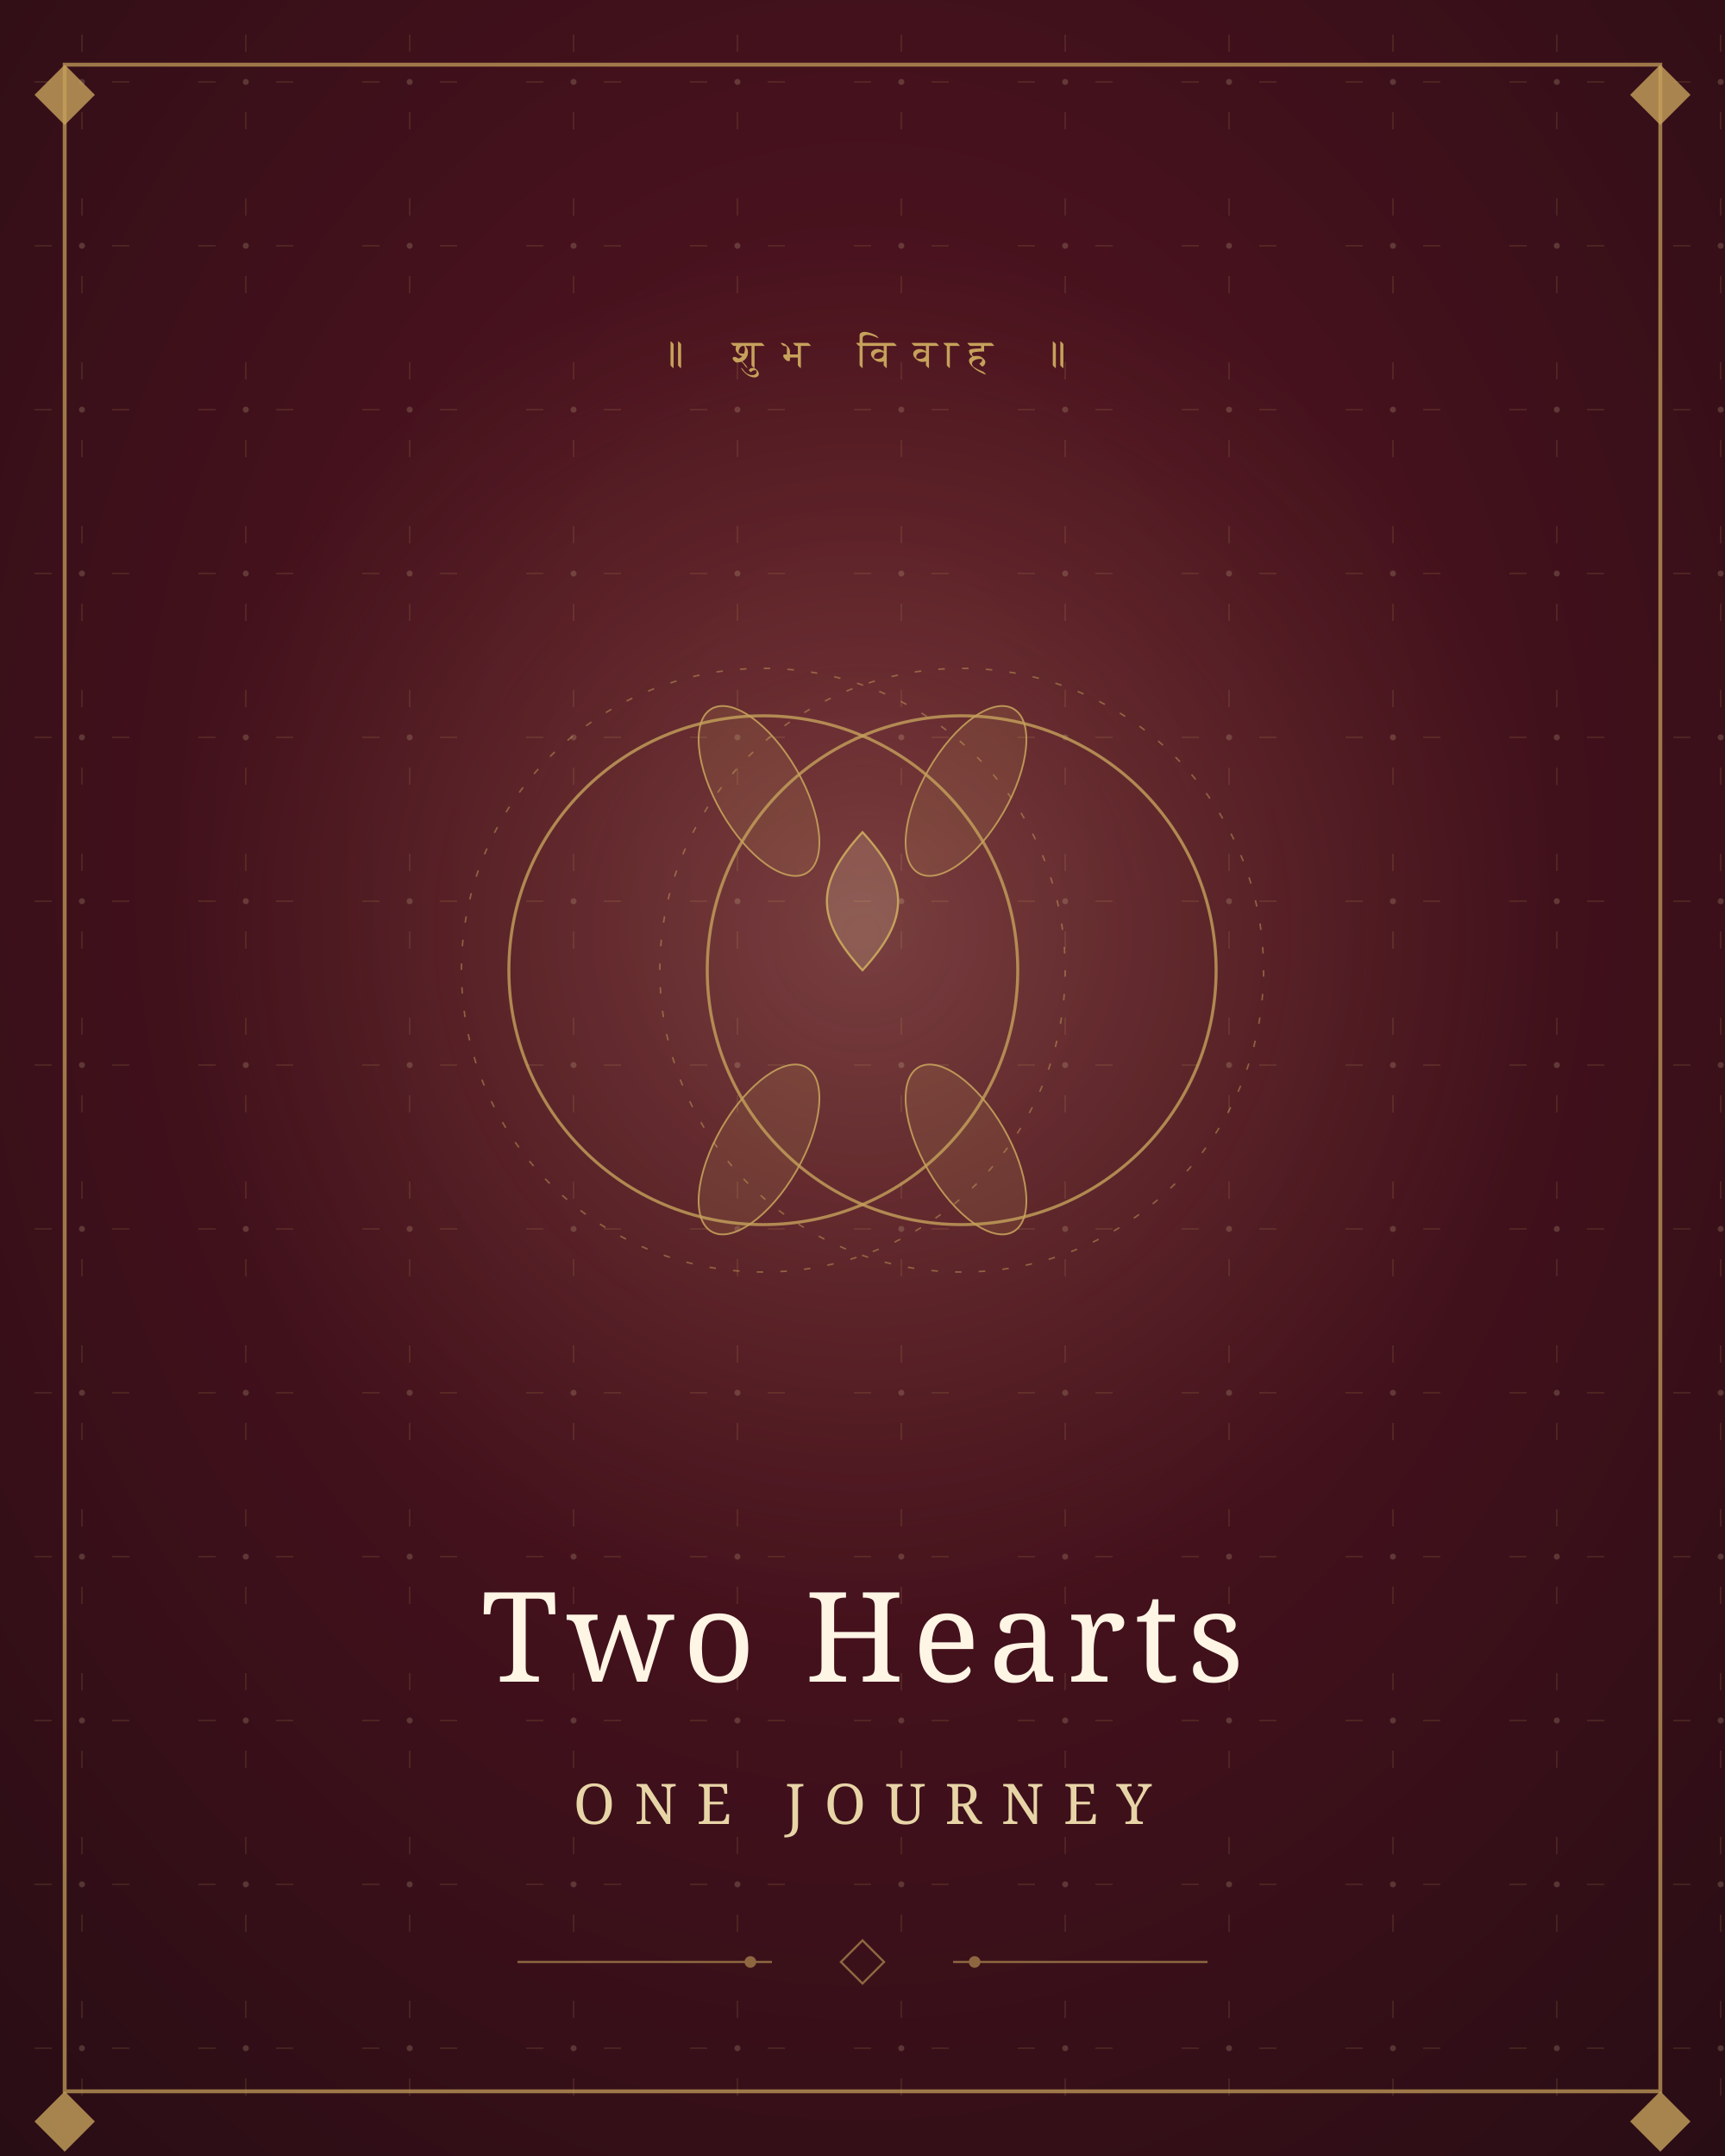
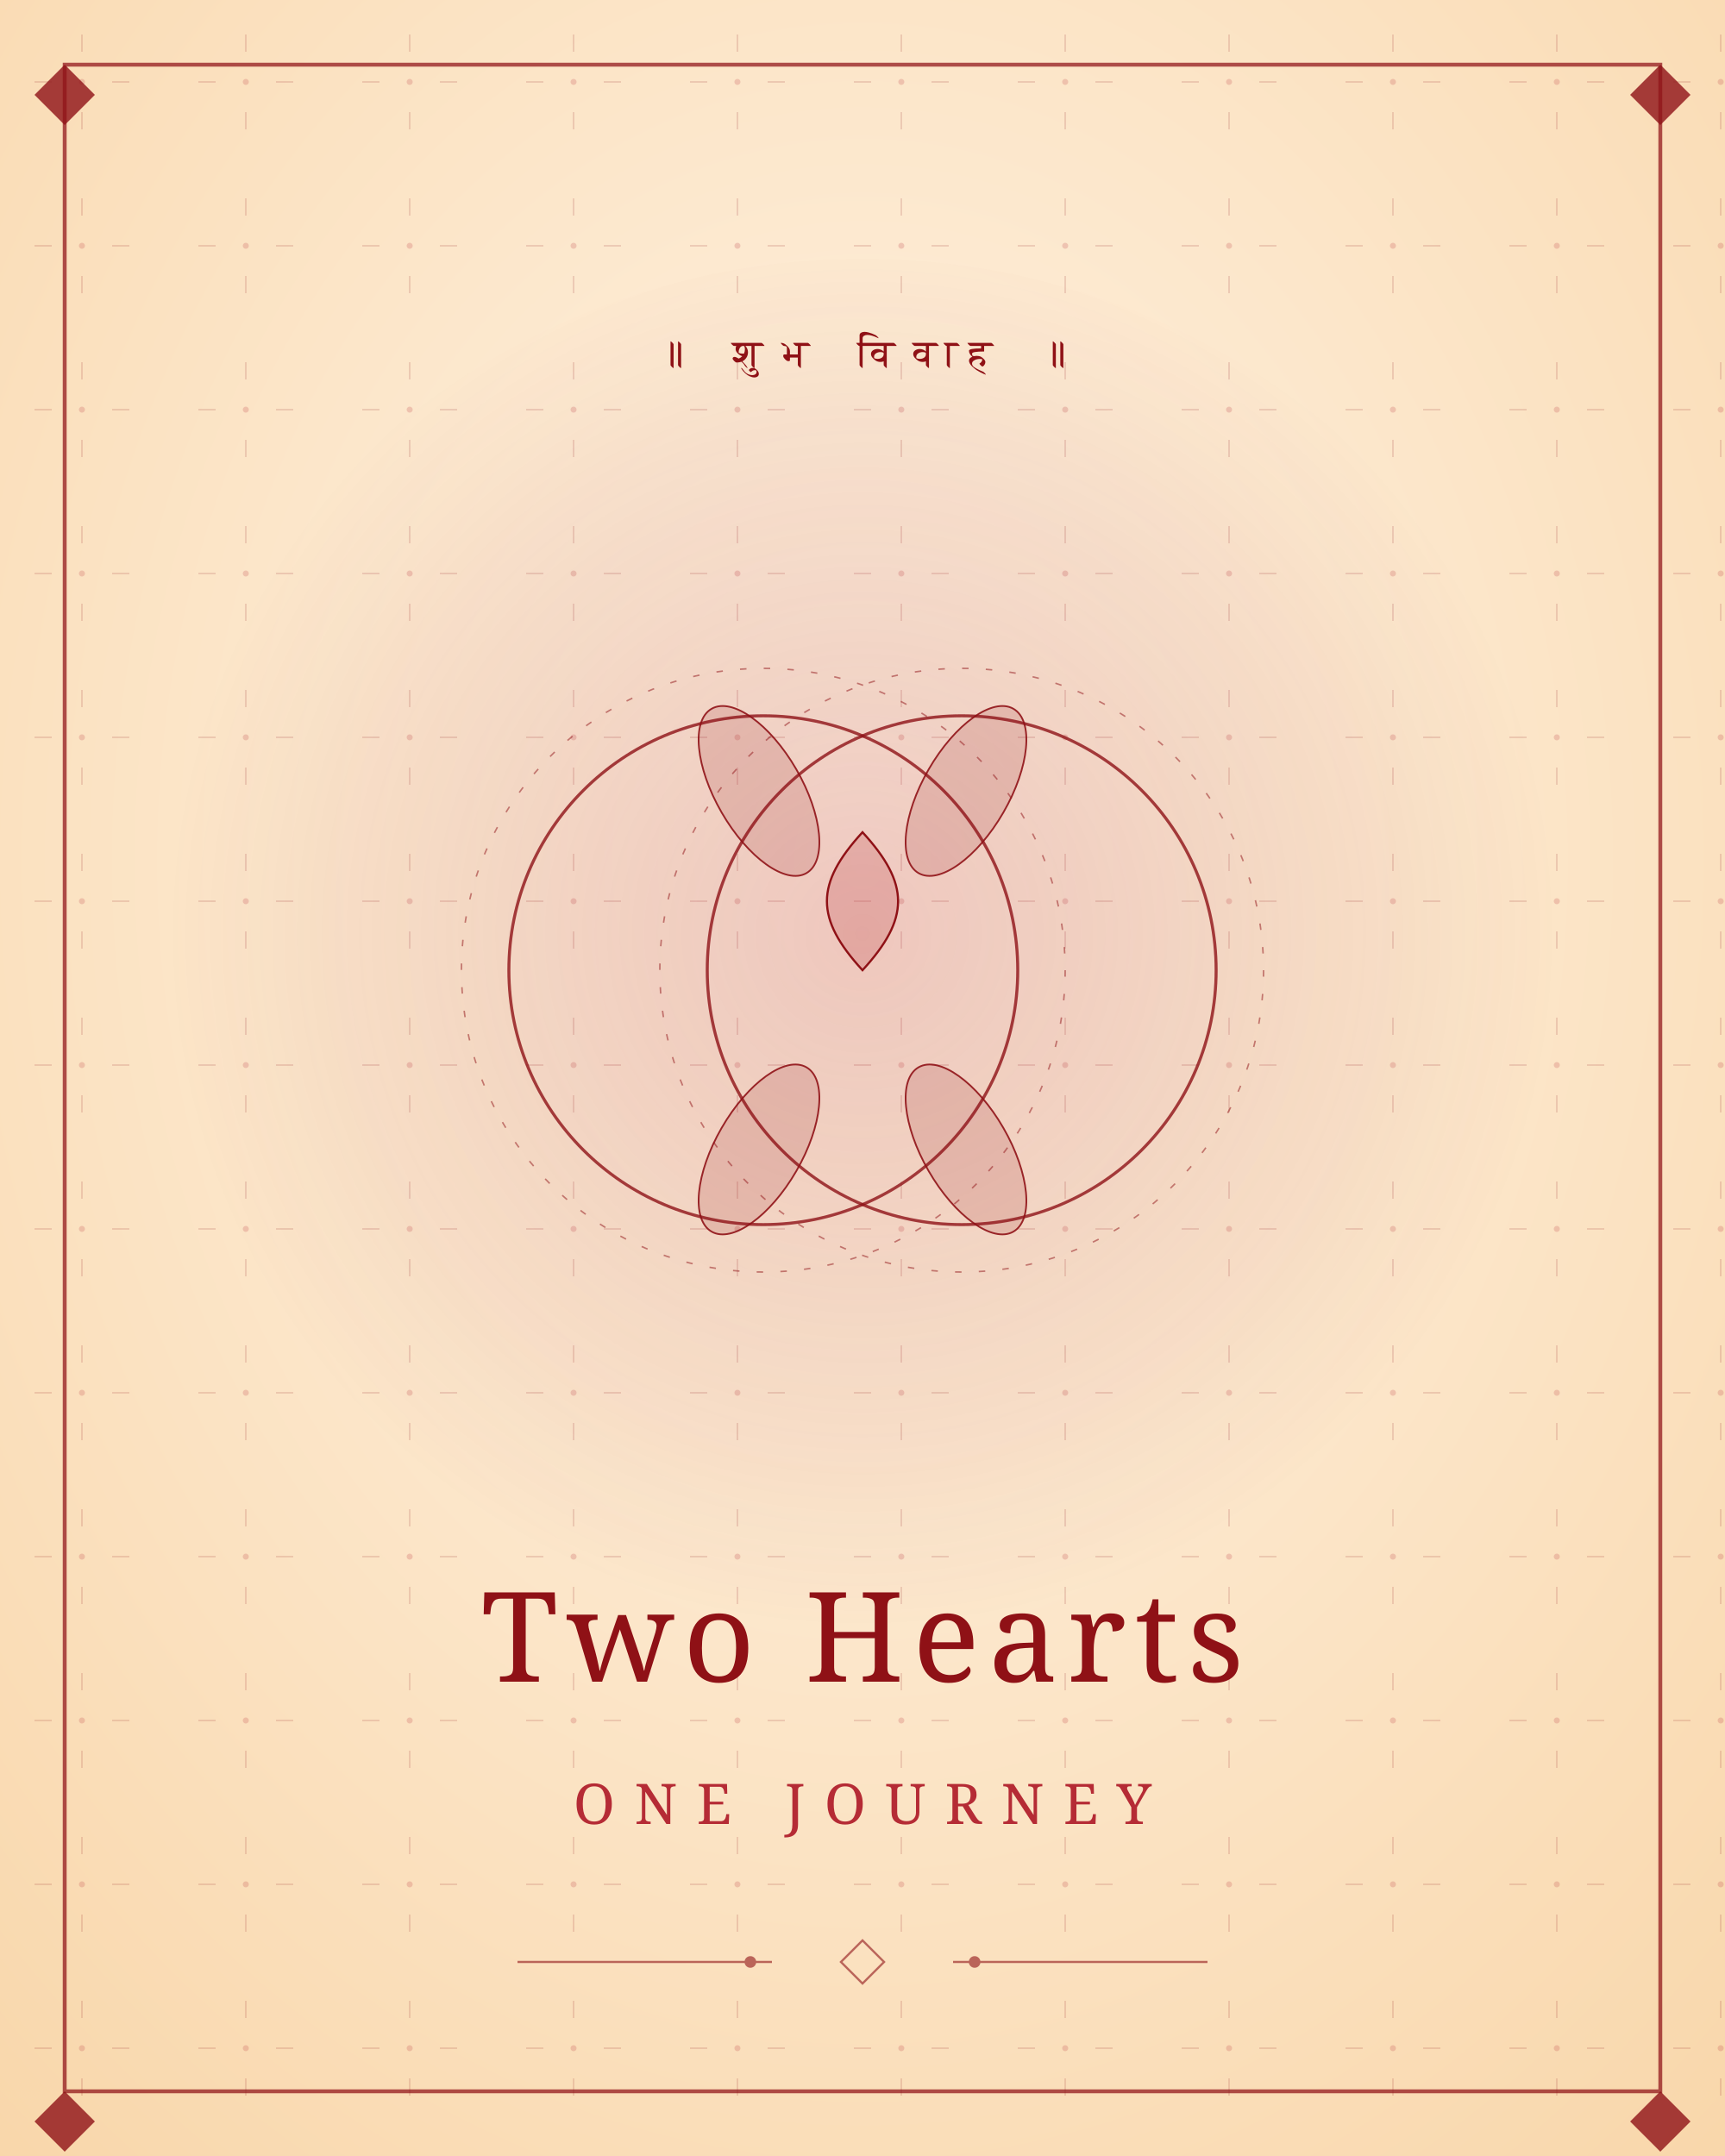
<svg xmlns="http://www.w3.org/2000/svg" viewBox="0 0 800 1000" role="img" aria-label="Traditional Nepali wedding artwork placeholder">
  <defs>
    <radialGradient id="bg6" cx="50%" cy="40%" r="85%">
-       <stop offset="0" stop-color="#5b1523" />
-       <stop offset="1" stop-color="#240c13" />
+       <stop offset="0" stop-color="#FFF4E6" />
+       <stop offset="1" stop-color="#F8D4A5" />
    </radialGradient>
    <radialGradient id="glow6" cx="50%" cy="46%" r="48%">
-       <stop offset="0" stop-color="#e8d5a7" stop-opacity="0.22" />
-       <stop offset="1" stop-color="#c6a15b" stop-opacity="0" />
+       <stop offset="0" stop-color="#B52B35" stop-opacity="0.22" />
+       <stop offset="1" stop-color="#8F1116" stop-opacity="0" />
    </radialGradient>
    <pattern id="dots6" width="76" height="76" patternUnits="userSpaceOnUse">
-       <circle cx="38" cy="38" r="1.4" fill="#e8d5a7" opacity="0.2" />
-       <path d="M38 16v8M38 52v8M16 38h8M52 38h8" stroke="#c6a15b" stroke-width="0.6" opacity="0.18" />
+       <circle cx="38" cy="38" r="1.4" fill="#B52B35" opacity="0.2" />
+       <path d="M38 16v8M38 52v8M16 38h8M52 38h8" stroke="#8F1116" stroke-width="0.6" opacity="0.18" />
    </pattern>
  </defs>
  <rect width="800" height="1000" fill="url(#bg6)" />
  <rect width="800" height="1000" fill="url(#dots6)" />
  <circle cx="400" cy="460" r="340" fill="url(#glow6)" />
-   <rect x="30" y="30" width="740" height="940" fill="none" stroke="#c6a15b" stroke-width="1.8" opacity="0.72" />
-   <g fill="#c6a15b" opacity="0.8">
+   <rect x="30" y="30" width="740" height="940" fill="none" stroke="#8F1116" stroke-width="1.8" opacity="0.72" />
+   <g fill="#8F1116" opacity="0.8">
    <path d="M30 30l14 14-14 14-14-14Z" />
    <path d="M770 30l14 14-14 14-14-14Z" />
    <path d="M30 970l14 14-14 14-14-14Z" />
    <path d="M770 970l14 14-14 14-14-14Z" />
  </g>
-   <g transform="translate(400 450)" fill="none" stroke="#c6a15b">
+   <g transform="translate(400 450)" fill="none" stroke="#8F1116">
    <circle cx="-46" cy="0" r="118" stroke-width="1.4" opacity="0.8" />
    <circle cx="46" cy="0" r="118" stroke-width="1.4" opacity="0.8" />
    <circle cx="-46" cy="0" r="140" stroke-width="0.7" stroke-dasharray="3 8" opacity="0.5" />
    <circle cx="46" cy="0" r="140" stroke-width="0.7" stroke-dasharray="3 8" opacity="0.5" />
-     <path d="M0-64c22 24 22 40 0 64-22-24-22-40 0-64Z" fill="#e8d5a7" fill-opacity="0.2" stroke-width="1" />
-     <g fill="#c6a15b" fill-opacity="0.16" stroke-width="0.8" opacity="0.9">
+     <path d="M0-64c22 24 22 40 0 64-22-24-22-40 0-64Z" fill="#B52B35" fill-opacity="0.2" stroke-width="1" />
+     <g fill="#8F1116" fill-opacity="0.16" stroke-width="0.8" opacity="0.9">
      <ellipse cx="0" cy="-96" rx="20" ry="44" transform="rotate(-30)" />
      <ellipse cx="0" cy="-96" rx="20" ry="44" transform="rotate(30)" />
      <ellipse cx="0" cy="96" rx="20" ry="44" transform="rotate(30)" />
      <ellipse cx="0" cy="96" rx="20" ry="44" transform="rotate(-30)" />
    </g>
  </g>
-   <text x="400" y="170" text-anchor="middle" fill="#c6a15b" font-family="Georgia, serif" font-size="18" letter-spacing="9">॥ शुभ विवाह ॥</text>
-   <text x="400" y="780" text-anchor="middle" fill="#fff5e5" font-family="Georgia, serif" font-size="58" letter-spacing="4">Two Hearts</text>
-   <text x="400" y="846" text-anchor="middle" fill="#e8d5a7" font-family="Georgia, serif" font-size="26" letter-spacing="9">ONE JOURNEY</text>
-   <g transform="translate(400 910)" fill="none" stroke="#c6a15b" opacity="0.6">
+   <text x="400" y="170" text-anchor="middle" fill="#8F1116" font-family="Georgia, serif" font-size="18" letter-spacing="9">॥ शुभ विवाह ॥</text>
+   <text x="400" y="780" text-anchor="middle" fill="#8F1116" font-family="Georgia, serif" font-size="58" letter-spacing="4">Two Hearts</text>
+   <text x="400" y="846" text-anchor="middle" fill="#B52B35" font-family="Georgia, serif" font-size="26" letter-spacing="9">ONE JOURNEY</text>
+   <g transform="translate(400 910)" fill="none" stroke="#8F1116" opacity="0.6">
    <path d="M-160 0h118M42 0h118" stroke-width="1" />
-     <circle cx="-52" cy="0" r="2.2" fill="#c6a15b" />
-     <circle cx="52" cy="0" r="2.2" fill="#c6a15b" />
+     <circle cx="-52" cy="0" r="2.2" fill="#8F1116" />
+     <circle cx="52" cy="0" r="2.2" fill="#8F1116" />
    <path d="M0-10 10 0 0 10-10 0Z" stroke-width="1" />
  </g>
</svg>
